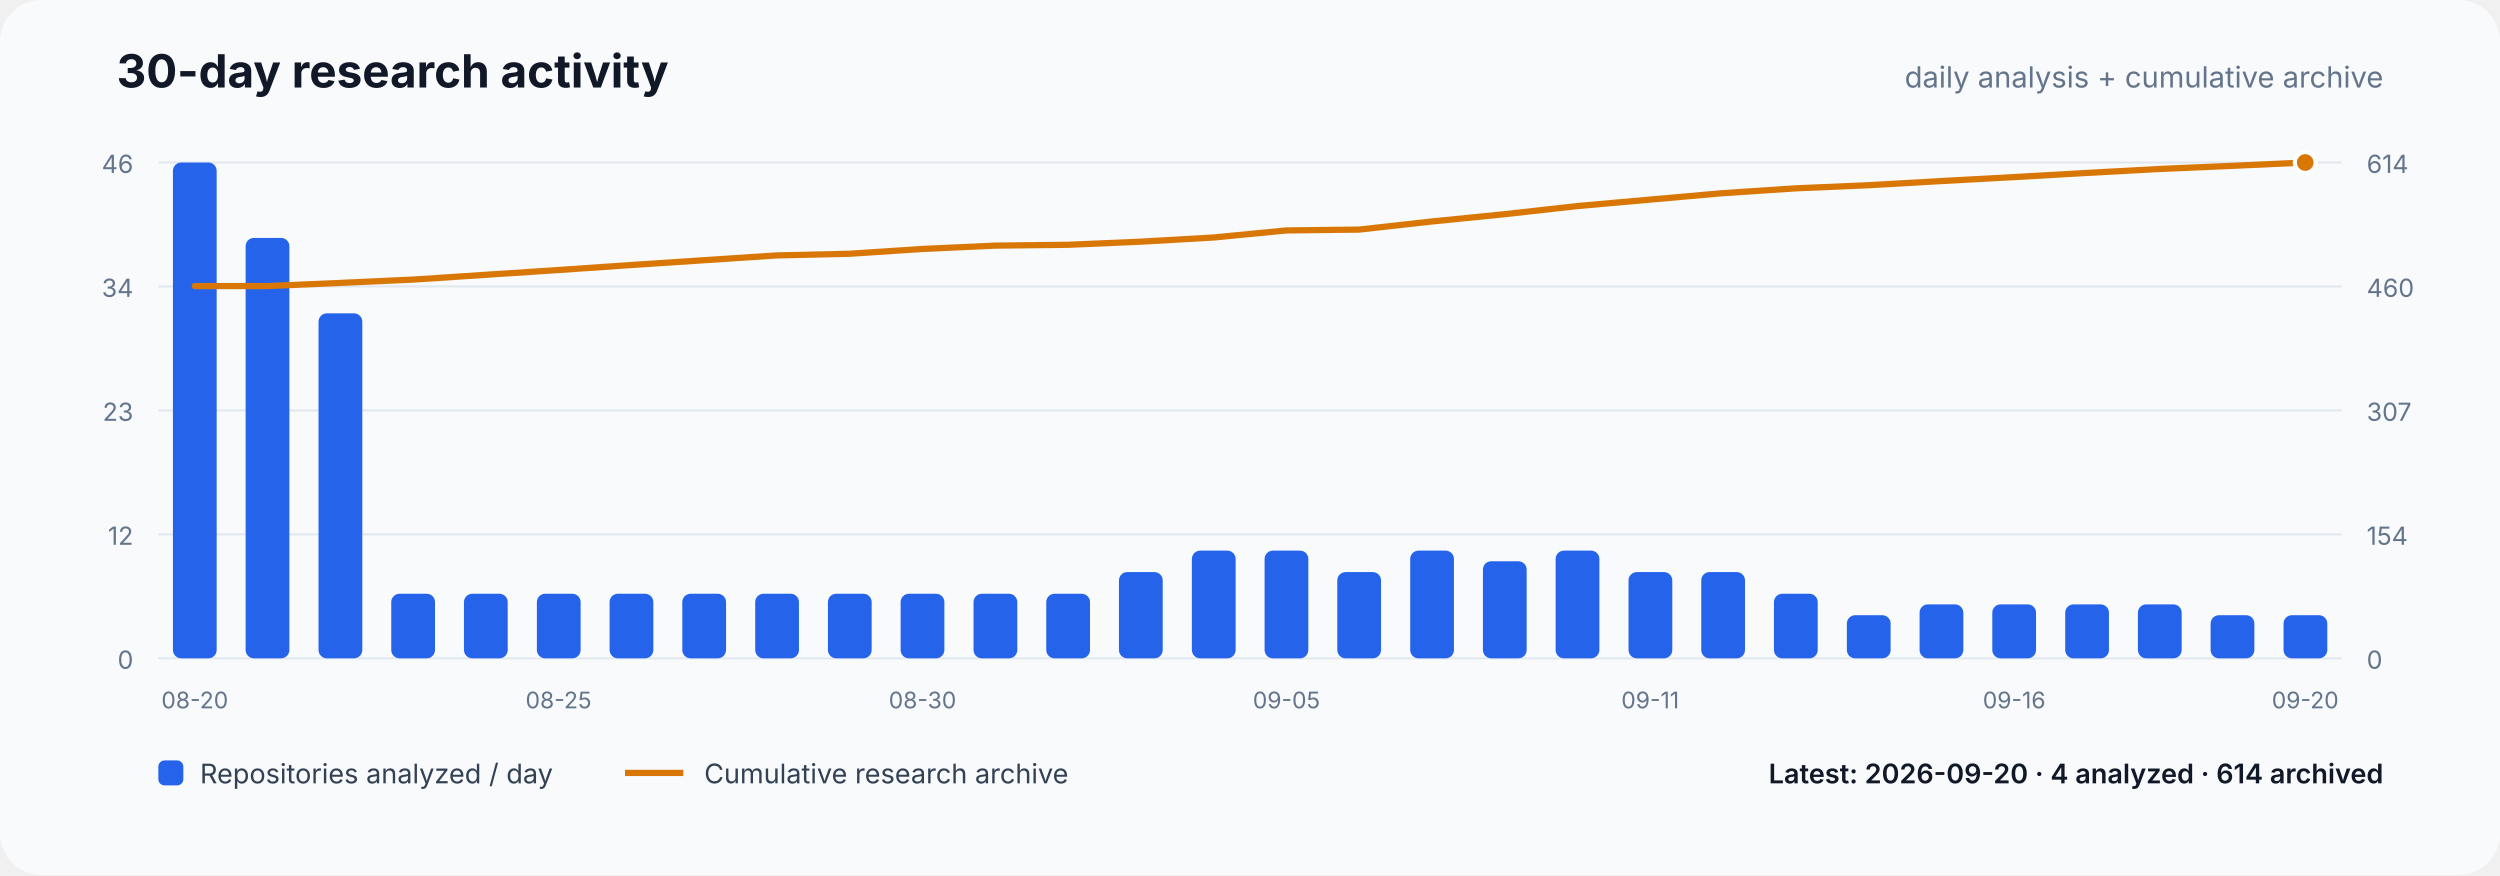
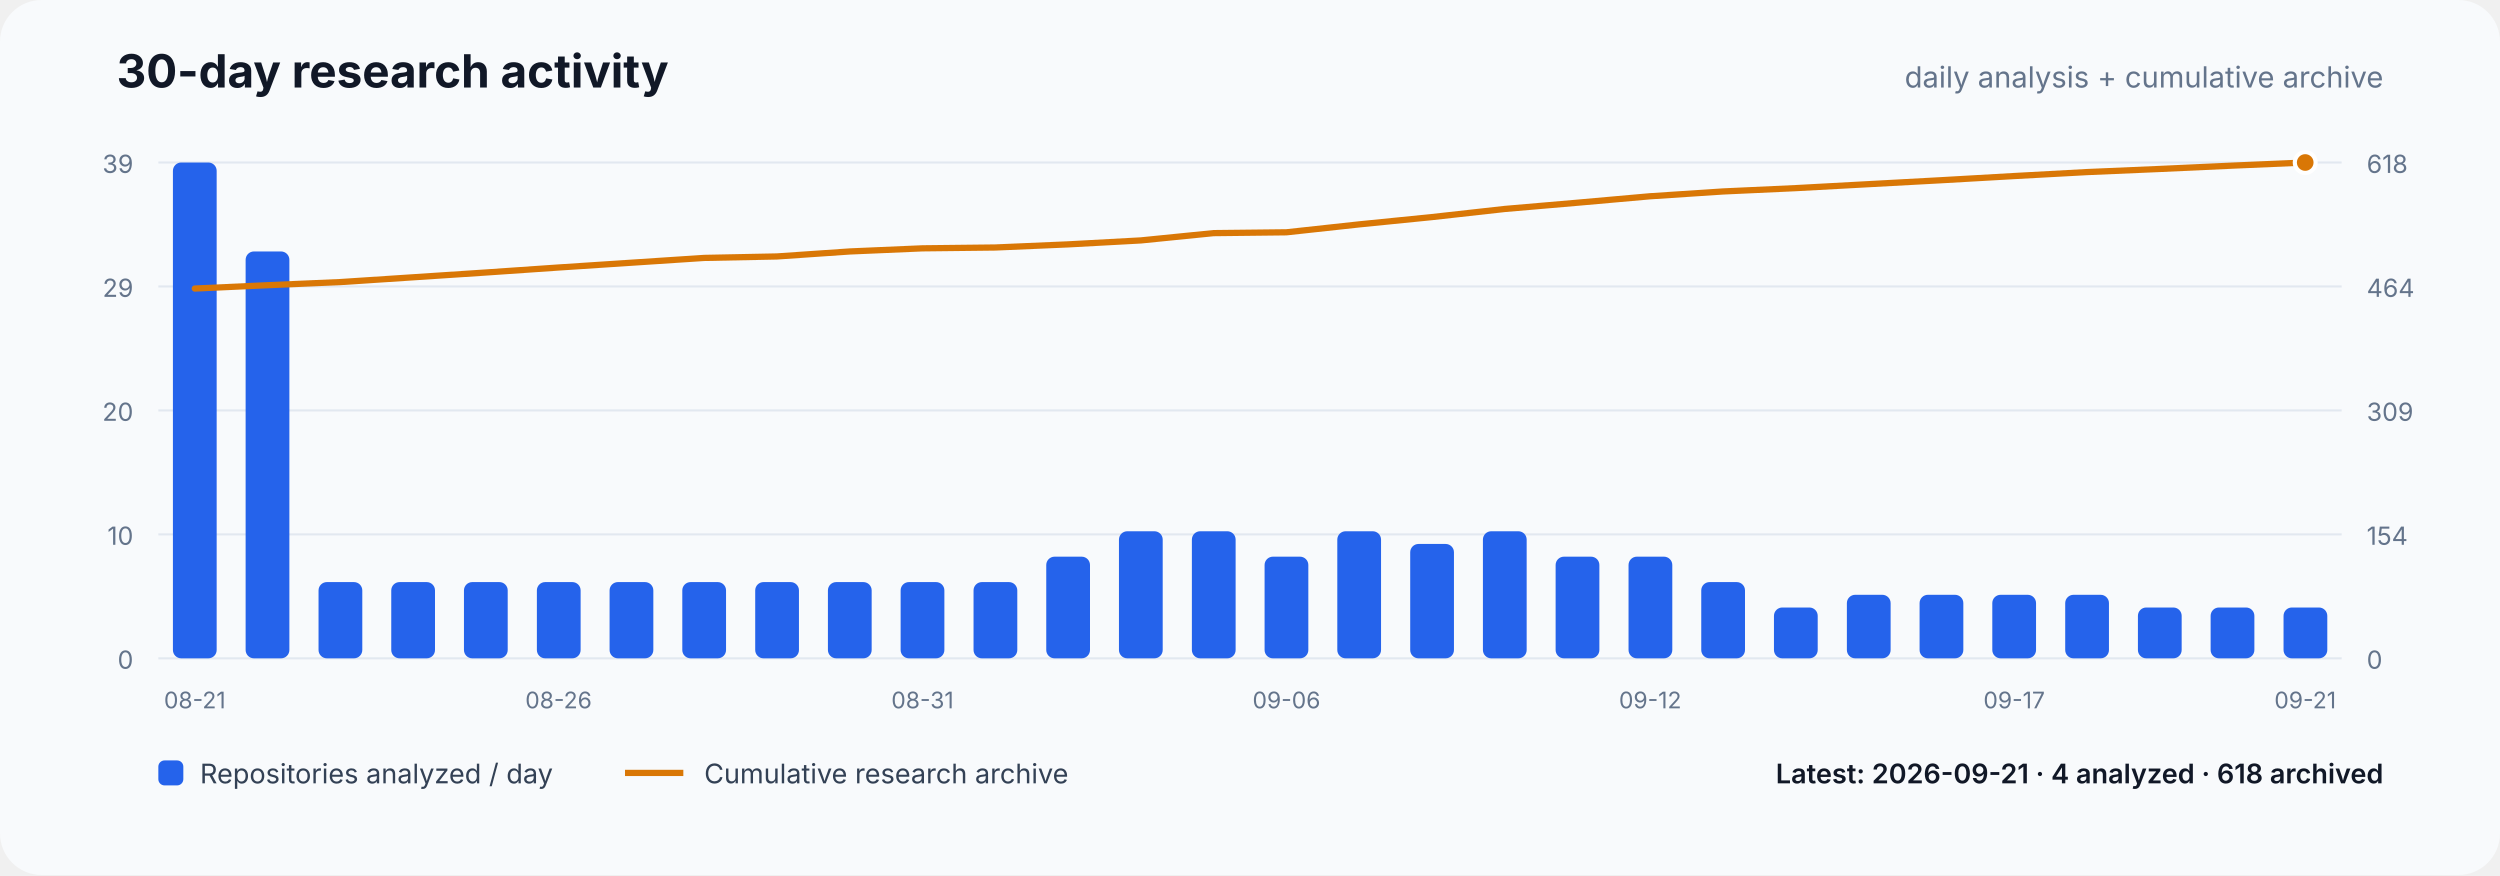
<svg xmlns="http://www.w3.org/2000/svg" width="1200" height="420" viewBox="0 0 1200 420" role="img" aria-labelledby="title desc">
  <rect width="1200" height="420" rx="20" fill="#f8fafc" />
  <text x="56" y="42" font-family="Inter,system-ui,sans-serif" font-size="22" font-weight="700" fill="#111827">30-day research activity</text>
  <text x="1144" y="42" text-anchor="end" font-family="Inter,system-ui,sans-serif" font-size="14" fill="#64748b">daily analysis + cumulative archive</text>
  <line x1="76" y1="316.0" x2="1124" y2="316.0" stroke="#e2e8f0" />
  <text x="64" y="321.0" text-anchor="end" font-family="Inter,system-ui,sans-serif" font-size="12" fill="#64748b">0</text>
  <text x="1136" y="321.0" font-family="Inter,system-ui,sans-serif" font-size="12" fill="#64748b">0</text>
  <line x1="76" y1="256.5" x2="1124" y2="256.5" stroke="#e2e8f0" />
-   <text x="64" y="261.5" text-anchor="end" font-family="Inter,system-ui,sans-serif" font-size="12" fill="#64748b">12</text>
+   <text x="64" y="261.5" text-anchor="end" font-family="Inter,system-ui,sans-serif" font-size="12" fill="#64748b">10</text>
  <text x="1136" y="261.5" font-family="Inter,system-ui,sans-serif" font-size="12" fill="#64748b">154</text>
  <line x1="76" y1="197.0" x2="1124" y2="197.0" stroke="#e2e8f0" />
-   <text x="64" y="202.0" text-anchor="end" font-family="Inter,system-ui,sans-serif" font-size="12" fill="#64748b">23</text>
-   <text x="1136" y="202.0" font-family="Inter,system-ui,sans-serif" font-size="12" fill="#64748b">307</text>
+   <text x="64" y="202.0" text-anchor="end" font-family="Inter,system-ui,sans-serif" font-size="12" fill="#64748b">20</text>
+   <text x="1136" y="202.0" font-family="Inter,system-ui,sans-serif" font-size="12" fill="#64748b">309</text>
  <line x1="76" y1="137.5" x2="1124" y2="137.5" stroke="#e2e8f0" />
-   <text x="64" y="142.5" text-anchor="end" font-family="Inter,system-ui,sans-serif" font-size="12" fill="#64748b">34</text>
-   <text x="1136" y="142.5" font-family="Inter,system-ui,sans-serif" font-size="12" fill="#64748b">460</text>
+   <text x="64" y="142.5" text-anchor="end" font-family="Inter,system-ui,sans-serif" font-size="12" fill="#64748b">29</text>
+   <text x="1136" y="142.5" font-family="Inter,system-ui,sans-serif" font-size="12" fill="#64748b">464</text>
  <line x1="76" y1="78.0" x2="1124" y2="78.0" stroke="#e2e8f0" />
-   <text x="64" y="83.0" text-anchor="end" font-family="Inter,system-ui,sans-serif" font-size="12" fill="#64748b">46</text>
-   <text x="1136" y="83.0" font-family="Inter,system-ui,sans-serif" font-size="12" fill="#64748b">614</text>
+   <text x="64" y="83.0" text-anchor="end" font-family="Inter,system-ui,sans-serif" font-size="12" fill="#64748b">39</text>
+   <text x="1136" y="83.0" font-family="Inter,system-ui,sans-serif" font-size="12" fill="#64748b">618</text>
  <rect x="83.0" y="78.0" width="21.0" height="238.0" rx="4" fill="#2563eb" />
-   <text x="93.5" y="340" text-anchor="middle" font-family="Inter,system-ui,sans-serif" font-size="11" fill="#64748b">08-20</text>
-   <rect x="117.9" y="114.2" width="21.0" height="201.8" rx="4" fill="#2563eb" />
-   <rect x="152.9" y="150.4" width="21.0" height="165.6" rx="4" fill="#2563eb" />
-   <rect x="187.8" y="285.0" width="21.0" height="31.0" rx="4" fill="#2563eb" />
-   <rect x="222.7" y="285.0" width="21.0" height="31.0" rx="4" fill="#2563eb" />
-   <rect x="257.7" y="285.0" width="21.0" height="31.0" rx="4" fill="#2563eb" />
-   <text x="268.1" y="340" text-anchor="middle" font-family="Inter,system-ui,sans-serif" font-size="11" fill="#64748b">08-25</text>
-   <rect x="292.6" y="285.0" width="21.0" height="31.0" rx="4" fill="#2563eb" />
-   <rect x="327.5" y="285.0" width="21.0" height="31.0" rx="4" fill="#2563eb" />
-   <rect x="362.5" y="285.0" width="21.0" height="31.0" rx="4" fill="#2563eb" />
-   <rect x="397.4" y="285.0" width="21.0" height="31.0" rx="4" fill="#2563eb" />
-   <rect x="432.3" y="285.0" width="21.0" height="31.0" rx="4" fill="#2563eb" />
-   <text x="442.8" y="340" text-anchor="middle" font-family="Inter,system-ui,sans-serif" font-size="11" fill="#64748b">08-30</text>
-   <rect x="467.3" y="285.0" width="21.0" height="31.0" rx="4" fill="#2563eb" />
-   <rect x="502.2" y="285.0" width="21.0" height="31.0" rx="4" fill="#2563eb" />
-   <rect x="537.1" y="274.6" width="21.0" height="41.4" rx="4" fill="#2563eb" />
-   <rect x="572.1" y="264.3" width="21.0" height="51.7" rx="4" fill="#2563eb" />
-   <rect x="607.0" y="264.3" width="21.0" height="51.7" rx="4" fill="#2563eb" />
-   <text x="617.5" y="340" text-anchor="middle" font-family="Inter,system-ui,sans-serif" font-size="11" fill="#64748b">09-05</text>
-   <rect x="641.9" y="274.6" width="21.0" height="41.4" rx="4" fill="#2563eb" />
-   <rect x="676.9" y="264.3" width="21.0" height="51.7" rx="4" fill="#2563eb" />
-   <rect x="711.8" y="269.4" width="21.0" height="46.6" rx="4" fill="#2563eb" />
-   <rect x="746.7" y="264.3" width="21.0" height="51.7" rx="4" fill="#2563eb" />
-   <rect x="781.7" y="274.6" width="21.0" height="41.4" rx="4" fill="#2563eb" />
-   <text x="792.1" y="340" text-anchor="middle" font-family="Inter,system-ui,sans-serif" font-size="11" fill="#64748b">09-11</text>
-   <rect x="816.6" y="274.6" width="21.0" height="41.4" rx="4" fill="#2563eb" />
-   <rect x="851.5" y="285.0" width="21.0" height="31.0" rx="4" fill="#2563eb" />
-   <rect x="886.5" y="295.3" width="21.0" height="20.7" rx="4" fill="#2563eb" />
-   <rect x="921.4" y="290.1" width="21.0" height="25.9" rx="4" fill="#2563eb" />
-   <rect x="956.3" y="290.1" width="21.0" height="25.9" rx="4" fill="#2563eb" />
-   <text x="966.8" y="340" text-anchor="middle" font-family="Inter,system-ui,sans-serif" font-size="11" fill="#64748b">09-16</text>
-   <rect x="991.3" y="290.1" width="21.0" height="25.9" rx="4" fill="#2563eb" />
-   <rect x="1026.2" y="290.1" width="21.0" height="25.9" rx="4" fill="#2563eb" />
-   <rect x="1061.1" y="295.3" width="21.0" height="20.7" rx="4" fill="#2563eb" />
-   <rect x="1096.1" y="295.3" width="21.0" height="20.7" rx="4" fill="#2563eb" />
-   <text x="1106.5" y="340" text-anchor="middle" font-family="Inter,system-ui,sans-serif" font-size="11" fill="#64748b">09-20</text>
-   <polyline points="93.5,137.3 128.4,137.3 163.3,135.8 198.3,134.2 233.2,131.9 268.1,129.6 303.1,127.2 338.0,124.9 372.9,122.6 407.9,121.8 442.8,119.5 477.7,117.9 512.7,117.5 547.6,116.0 582.5,114.0 617.5,110.6 652.4,110.2 687.3,106.3 722.3,102.8 757.2,98.9 792.1,95.8 827.1,92.7 862.0,90.4 896.9,88.9 931.9,86.9 966.8,85.0 1001.7,83.0 1036.7,81.1 1071.6,79.6 1106.5,78.0" fill="none" stroke="#d97706" stroke-width="3" stroke-linejoin="round" stroke-linecap="round" />
+   <text x="93.5" y="340" text-anchor="middle" font-family="Inter,system-ui,sans-serif" font-size="11" fill="#64748b">08-21</text>
+   <rect x="117.9" y="120.7" width="21.0" height="195.3" rx="4" fill="#2563eb" />
+   <rect x="152.9" y="279.4" width="21.0" height="36.6" rx="4" fill="#2563eb" />
+   <rect x="187.8" y="279.4" width="21.0" height="36.6" rx="4" fill="#2563eb" />
+   <rect x="222.7" y="279.4" width="21.0" height="36.6" rx="4" fill="#2563eb" />
+   <rect x="257.7" y="279.4" width="21.0" height="36.6" rx="4" fill="#2563eb" />
+   <text x="268.1" y="340" text-anchor="middle" font-family="Inter,system-ui,sans-serif" font-size="11" fill="#64748b">08-26</text>
+   <rect x="292.6" y="279.4" width="21.0" height="36.6" rx="4" fill="#2563eb" />
+   <rect x="327.5" y="279.4" width="21.0" height="36.6" rx="4" fill="#2563eb" />
+   <rect x="362.5" y="279.4" width="21.0" height="36.6" rx="4" fill="#2563eb" />
+   <rect x="397.4" y="279.4" width="21.0" height="36.6" rx="4" fill="#2563eb" />
+   <rect x="432.3" y="279.4" width="21.0" height="36.6" rx="4" fill="#2563eb" />
+   <text x="442.8" y="340" text-anchor="middle" font-family="Inter,system-ui,sans-serif" font-size="11" fill="#64748b">08-31</text>
+   <rect x="467.3" y="279.4" width="21.0" height="36.6" rx="4" fill="#2563eb" />
+   <rect x="502.2" y="267.2" width="21.0" height="48.8" rx="4" fill="#2563eb" />
+   <rect x="537.1" y="255.0" width="21.0" height="61.0" rx="4" fill="#2563eb" />
+   <rect x="572.1" y="255.0" width="21.0" height="61.0" rx="4" fill="#2563eb" />
+   <rect x="607.0" y="267.2" width="21.0" height="48.8" rx="4" fill="#2563eb" />
+   <text x="617.5" y="340" text-anchor="middle" font-family="Inter,system-ui,sans-serif" font-size="11" fill="#64748b">09-06</text>
+   <rect x="641.9" y="255.0" width="21.0" height="61.0" rx="4" fill="#2563eb" />
+   <rect x="676.9" y="261.1" width="21.0" height="54.9" rx="4" fill="#2563eb" />
+   <rect x="711.8" y="255.0" width="21.0" height="61.0" rx="4" fill="#2563eb" />
+   <rect x="746.7" y="267.2" width="21.0" height="48.8" rx="4" fill="#2563eb" />
+   <rect x="781.7" y="267.2" width="21.0" height="48.8" rx="4" fill="#2563eb" />
+   <text x="792.1" y="340" text-anchor="middle" font-family="Inter,system-ui,sans-serif" font-size="11" fill="#64748b">09-12</text>
+   <rect x="816.6" y="279.4" width="21.0" height="36.6" rx="4" fill="#2563eb" />
+   <rect x="851.5" y="291.6" width="21.0" height="24.4" rx="4" fill="#2563eb" />
+   <rect x="886.5" y="285.5" width="21.0" height="30.5" rx="4" fill="#2563eb" />
+   <rect x="921.4" y="285.5" width="21.0" height="30.5" rx="4" fill="#2563eb" />
+   <rect x="956.3" y="285.5" width="21.0" height="30.5" rx="4" fill="#2563eb" />
+   <text x="966.8" y="340" text-anchor="middle" font-family="Inter,system-ui,sans-serif" font-size="11" fill="#64748b">09-17</text>
+   <rect x="991.3" y="285.5" width="21.0" height="30.5" rx="4" fill="#2563eb" />
+   <rect x="1026.2" y="291.6" width="21.0" height="24.4" rx="4" fill="#2563eb" />
+   <rect x="1061.1" y="291.6" width="21.0" height="24.4" rx="4" fill="#2563eb" />
+   <rect x="1096.1" y="291.6" width="21.0" height="24.4" rx="4" fill="#2563eb" />
+   <text x="1106.5" y="340" text-anchor="middle" font-family="Inter,system-ui,sans-serif" font-size="11" fill="#64748b">09-21</text>
+   <polyline points="93.5,138.5 128.4,136.9 163.3,135.4 198.3,133.1 233.2,130.8 268.1,128.4 303.1,126.1 338.0,123.8 372.9,123.1 407.9,120.7 442.8,119.2 477.7,118.8 512.7,117.3 547.6,115.4 582.5,111.9 617.5,111.5 652.4,107.7 687.3,104.2 722.3,100.3 757.2,97.3 792.1,94.2 827.1,91.9 862.0,90.3 896.9,88.4 931.9,86.5 966.8,84.5 1001.7,82.6 1036.7,81.1 1071.6,79.5 1106.5,78.0" fill="none" stroke="#d97706" stroke-width="3" stroke-linejoin="round" stroke-linecap="round" />
  <circle cx="1106.5" cy="78.0" r="5" fill="#d97706" stroke="#fff" stroke-width="2" />
  <rect x="76" y="365" width="12" height="12" rx="3" fill="#2563eb" />
  <text x="96" y="376" font-family="Inter,system-ui,sans-serif" font-size="13" fill="#334155">Repositories analyzed / day</text>
  <line x1="300" y1="371" x2="328" y2="371" stroke="#d97706" stroke-width="3" />
  <text x="338" y="376" font-family="Inter,system-ui,sans-serif" font-size="13" fill="#334155">Cumulative research archive</text>
-   <text x="1144" y="376" text-anchor="end" font-family="Inter,system-ui,sans-serif" font-size="13" font-weight="600" fill="#111827">Latest: 2026-09-20 · 4 analyzed · 614 archived</text>
+   <text x="1144" y="376" text-anchor="end" font-family="Inter,system-ui,sans-serif" font-size="13" font-weight="600" fill="#111827">Latest: 2026-09-21 · 4 analyzed · 618 archived</text>
</svg>
